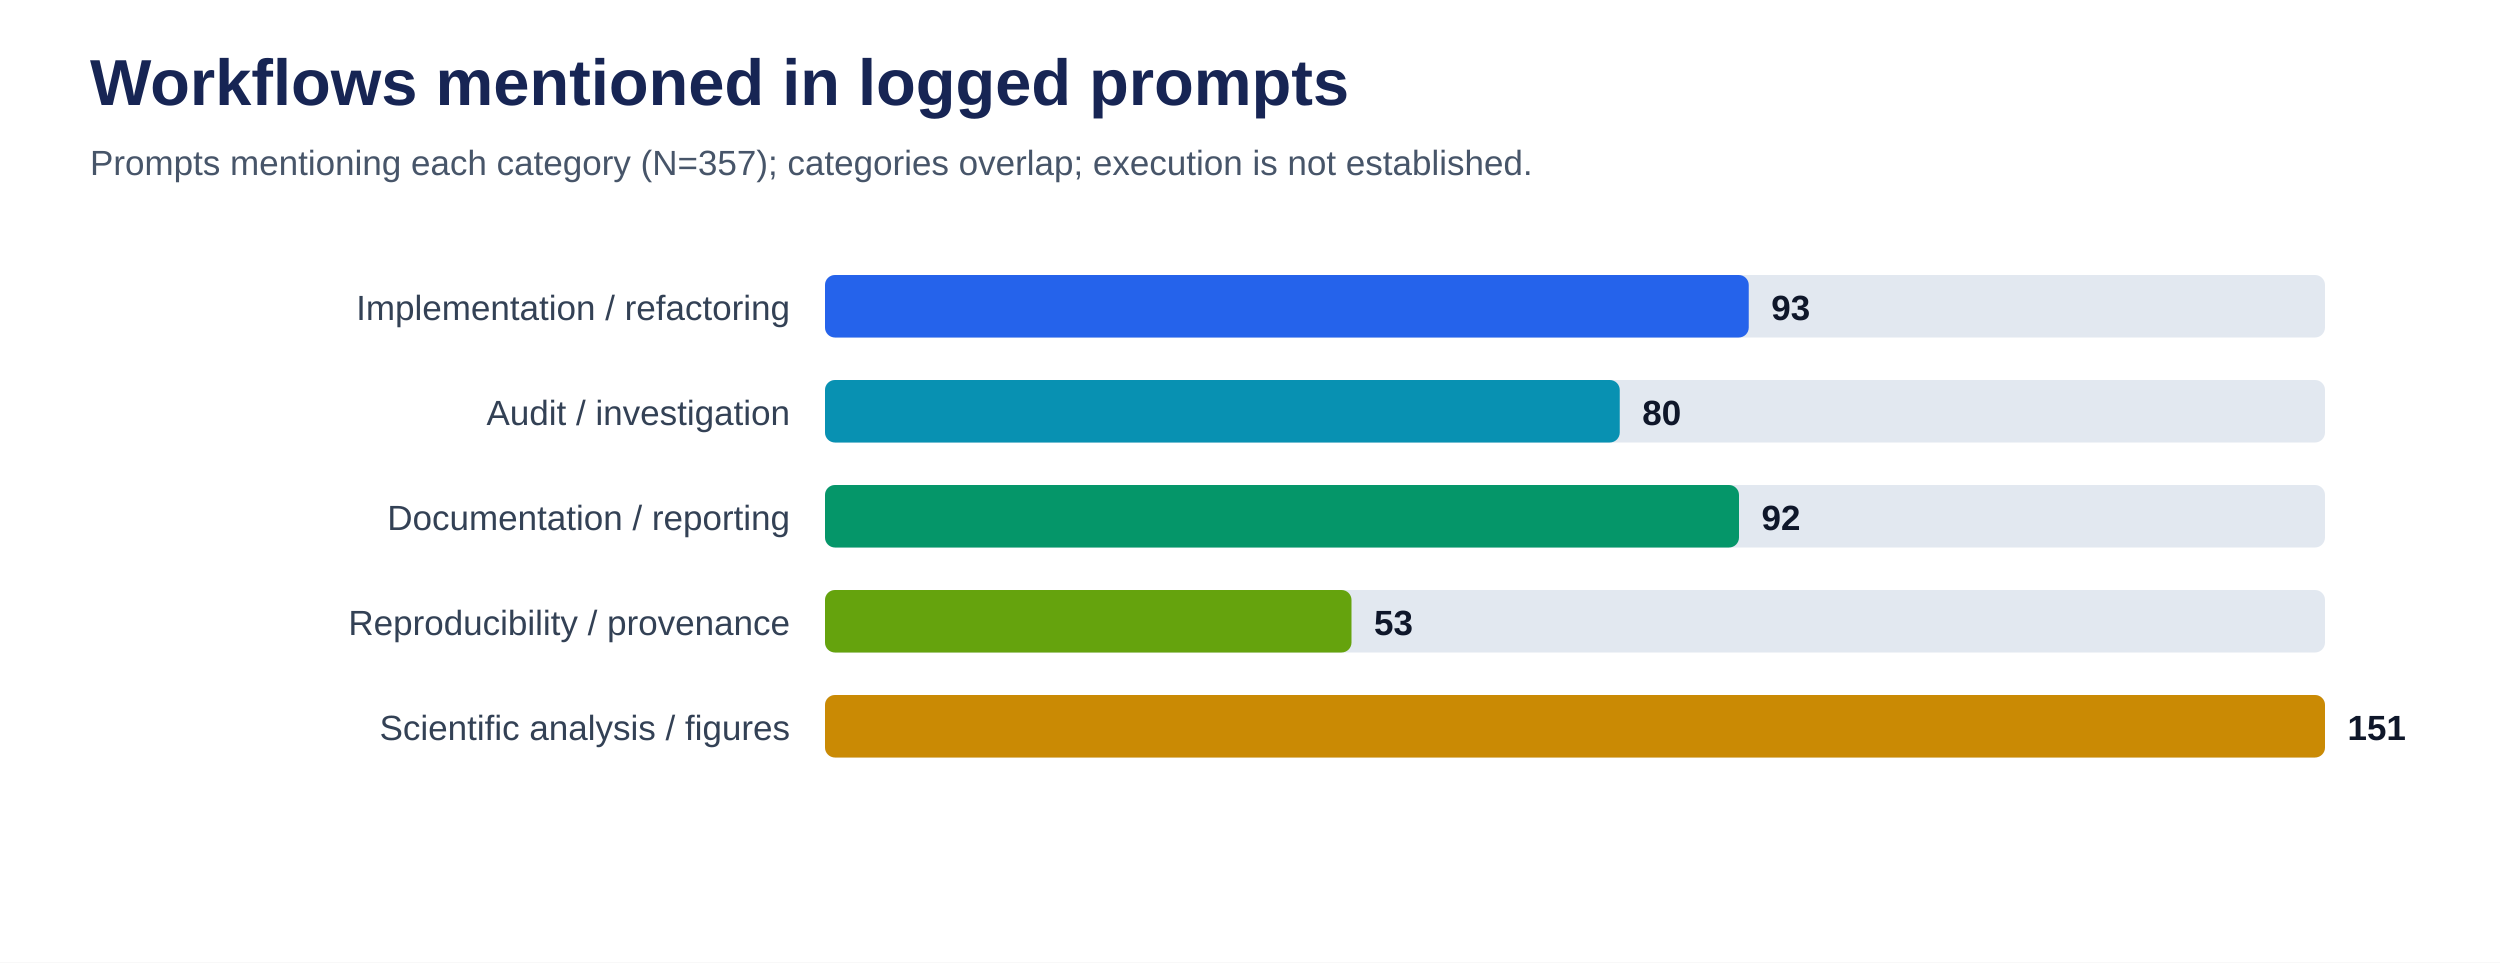
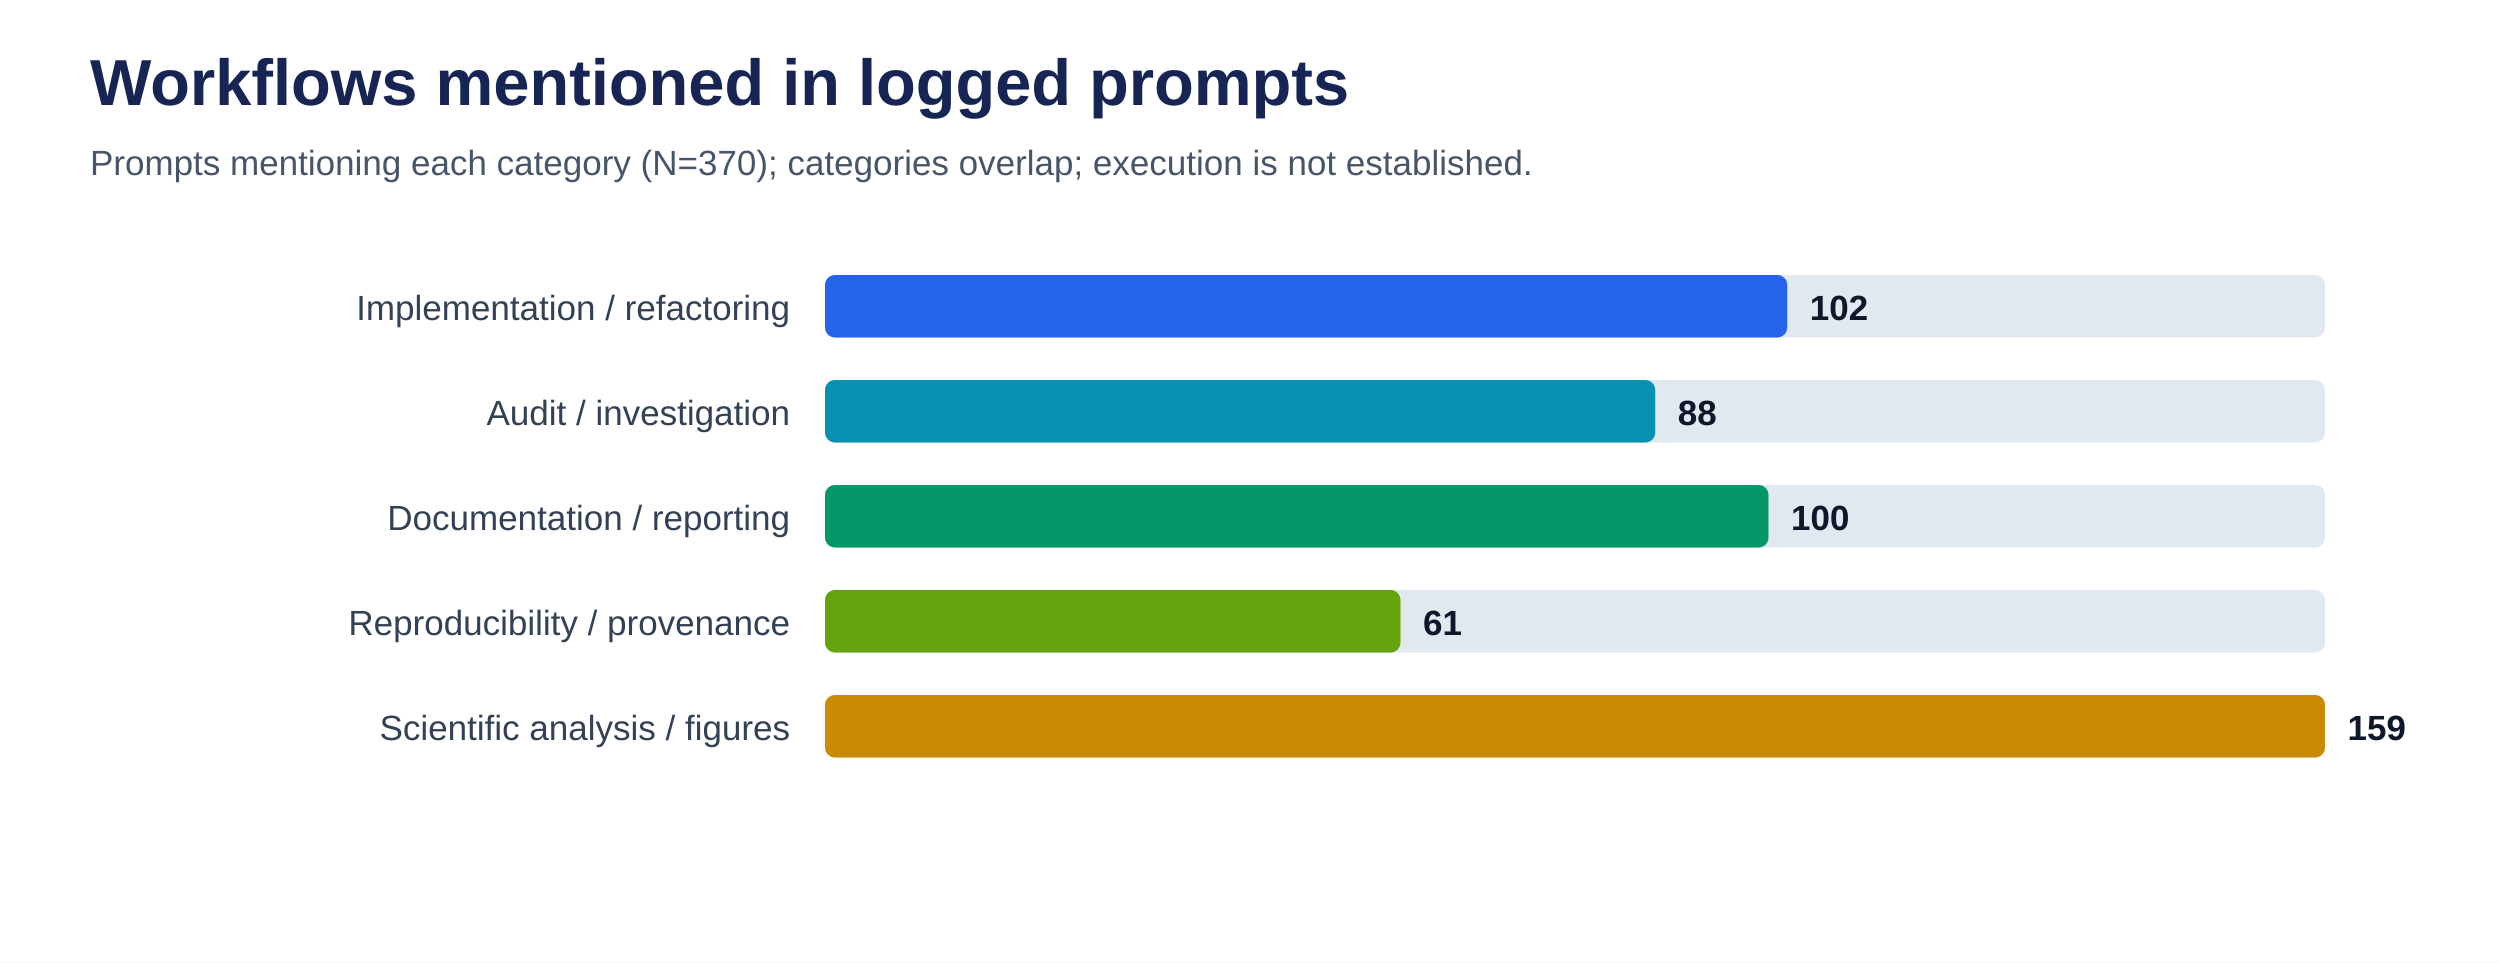
<svg xmlns="http://www.w3.org/2000/svg" viewBox="0 0 1000 385" role="img" aria-labelledby="title desc">
  <rect width="100%" height="100%" fill="#ffffff" />
  <text x="36" y="42" font-family="Arial, sans-serif" font-size="26" font-weight="700" fill="#172554">Workflows mentioned in logged prompts</text>
-   <text x="36" y="70" font-family="Arial, sans-serif" font-size="14" fill="#475569">Prompts mentioning each category (N=357); categories overlap; execution is not established.</text>
+   <text x="36" y="70" font-family="Arial, sans-serif" font-size="14" fill="#475569">Prompts mentioning each category (N=370); categories overlap; execution is not established.</text>
  <text x="316" y="128" text-anchor="end" font-family="Arial, sans-serif" font-size="14" fill="#334155">Implementation / refactoring</text>
  <rect x="330" y="110" width="600" height="25" rx="4" fill="#e2e8f0" />
-   <rect x="330" y="110" width="369.5" height="25" rx="4" fill="#2563eb" />
-   <text x="708.5" y="128" font-family="Arial, sans-serif" font-size="14" font-weight="700" fill="#0f172a">93</text>
+   <rect x="330" y="110" width="384.9" height="25" rx="4" fill="#2563eb" />
+   <text x="723.9" y="128" font-family="Arial, sans-serif" font-size="14" font-weight="700" fill="#0f172a">102</text>
  <text x="316" y="170" text-anchor="end" font-family="Arial, sans-serif" font-size="14" fill="#334155">Audit / investigation</text>
  <rect x="330" y="152" width="600" height="25" rx="4" fill="#e2e8f0" />
-   <rect x="330" y="152" width="317.9" height="25" rx="4" fill="#0891b2" />
-   <text x="656.9" y="170" font-family="Arial, sans-serif" font-size="14" font-weight="700" fill="#0f172a">80</text>
+   <rect x="330" y="152" width="332.1" height="25" rx="4" fill="#0891b2" />
+   <text x="671.1" y="170" font-family="Arial, sans-serif" font-size="14" font-weight="700" fill="#0f172a">88</text>
  <text x="316" y="212" text-anchor="end" font-family="Arial, sans-serif" font-size="14" fill="#334155">Documentation / reporting</text>
  <rect x="330" y="194" width="600" height="25" rx="4" fill="#e2e8f0" />
-   <rect x="330" y="194" width="365.6" height="25" rx="4" fill="#059669" />
-   <text x="704.6" y="212" font-family="Arial, sans-serif" font-size="14" font-weight="700" fill="#0f172a">92</text>
+   <rect x="330" y="194" width="377.4" height="25" rx="4" fill="#059669" />
+   <text x="716.4" y="212" font-family="Arial, sans-serif" font-size="14" font-weight="700" fill="#0f172a">100</text>
  <text x="316" y="254" text-anchor="end" font-family="Arial, sans-serif" font-size="14" fill="#334155">Reproducibility / provenance</text>
  <rect x="330" y="236" width="600" height="25" rx="4" fill="#e2e8f0" />
-   <rect x="330" y="236" width="210.6" height="25" rx="4" fill="#65a30d" />
-   <text x="549.6" y="254" font-family="Arial, sans-serif" font-size="14" font-weight="700" fill="#0f172a">53</text>
+   <rect x="330" y="236" width="230.2" height="25" rx="4" fill="#65a30d" />
+   <text x="569.2" y="254" font-family="Arial, sans-serif" font-size="14" font-weight="700" fill="#0f172a">61</text>
  <text x="316" y="296" text-anchor="end" font-family="Arial, sans-serif" font-size="14" fill="#334155">Scientific analysis / figures</text>
  <rect x="330" y="278" width="600" height="25" rx="4" fill="#e2e8f0" />
  <rect x="330" y="278" width="600.0" height="25" rx="4" fill="#ca8a04" />
-   <text x="939.0" y="296" font-family="Arial, sans-serif" font-size="14" font-weight="700" fill="#0f172a">151</text>
+   <text x="939.0" y="296" font-family="Arial, sans-serif" font-size="14" font-weight="700" fill="#0f172a">159</text>
</svg>
